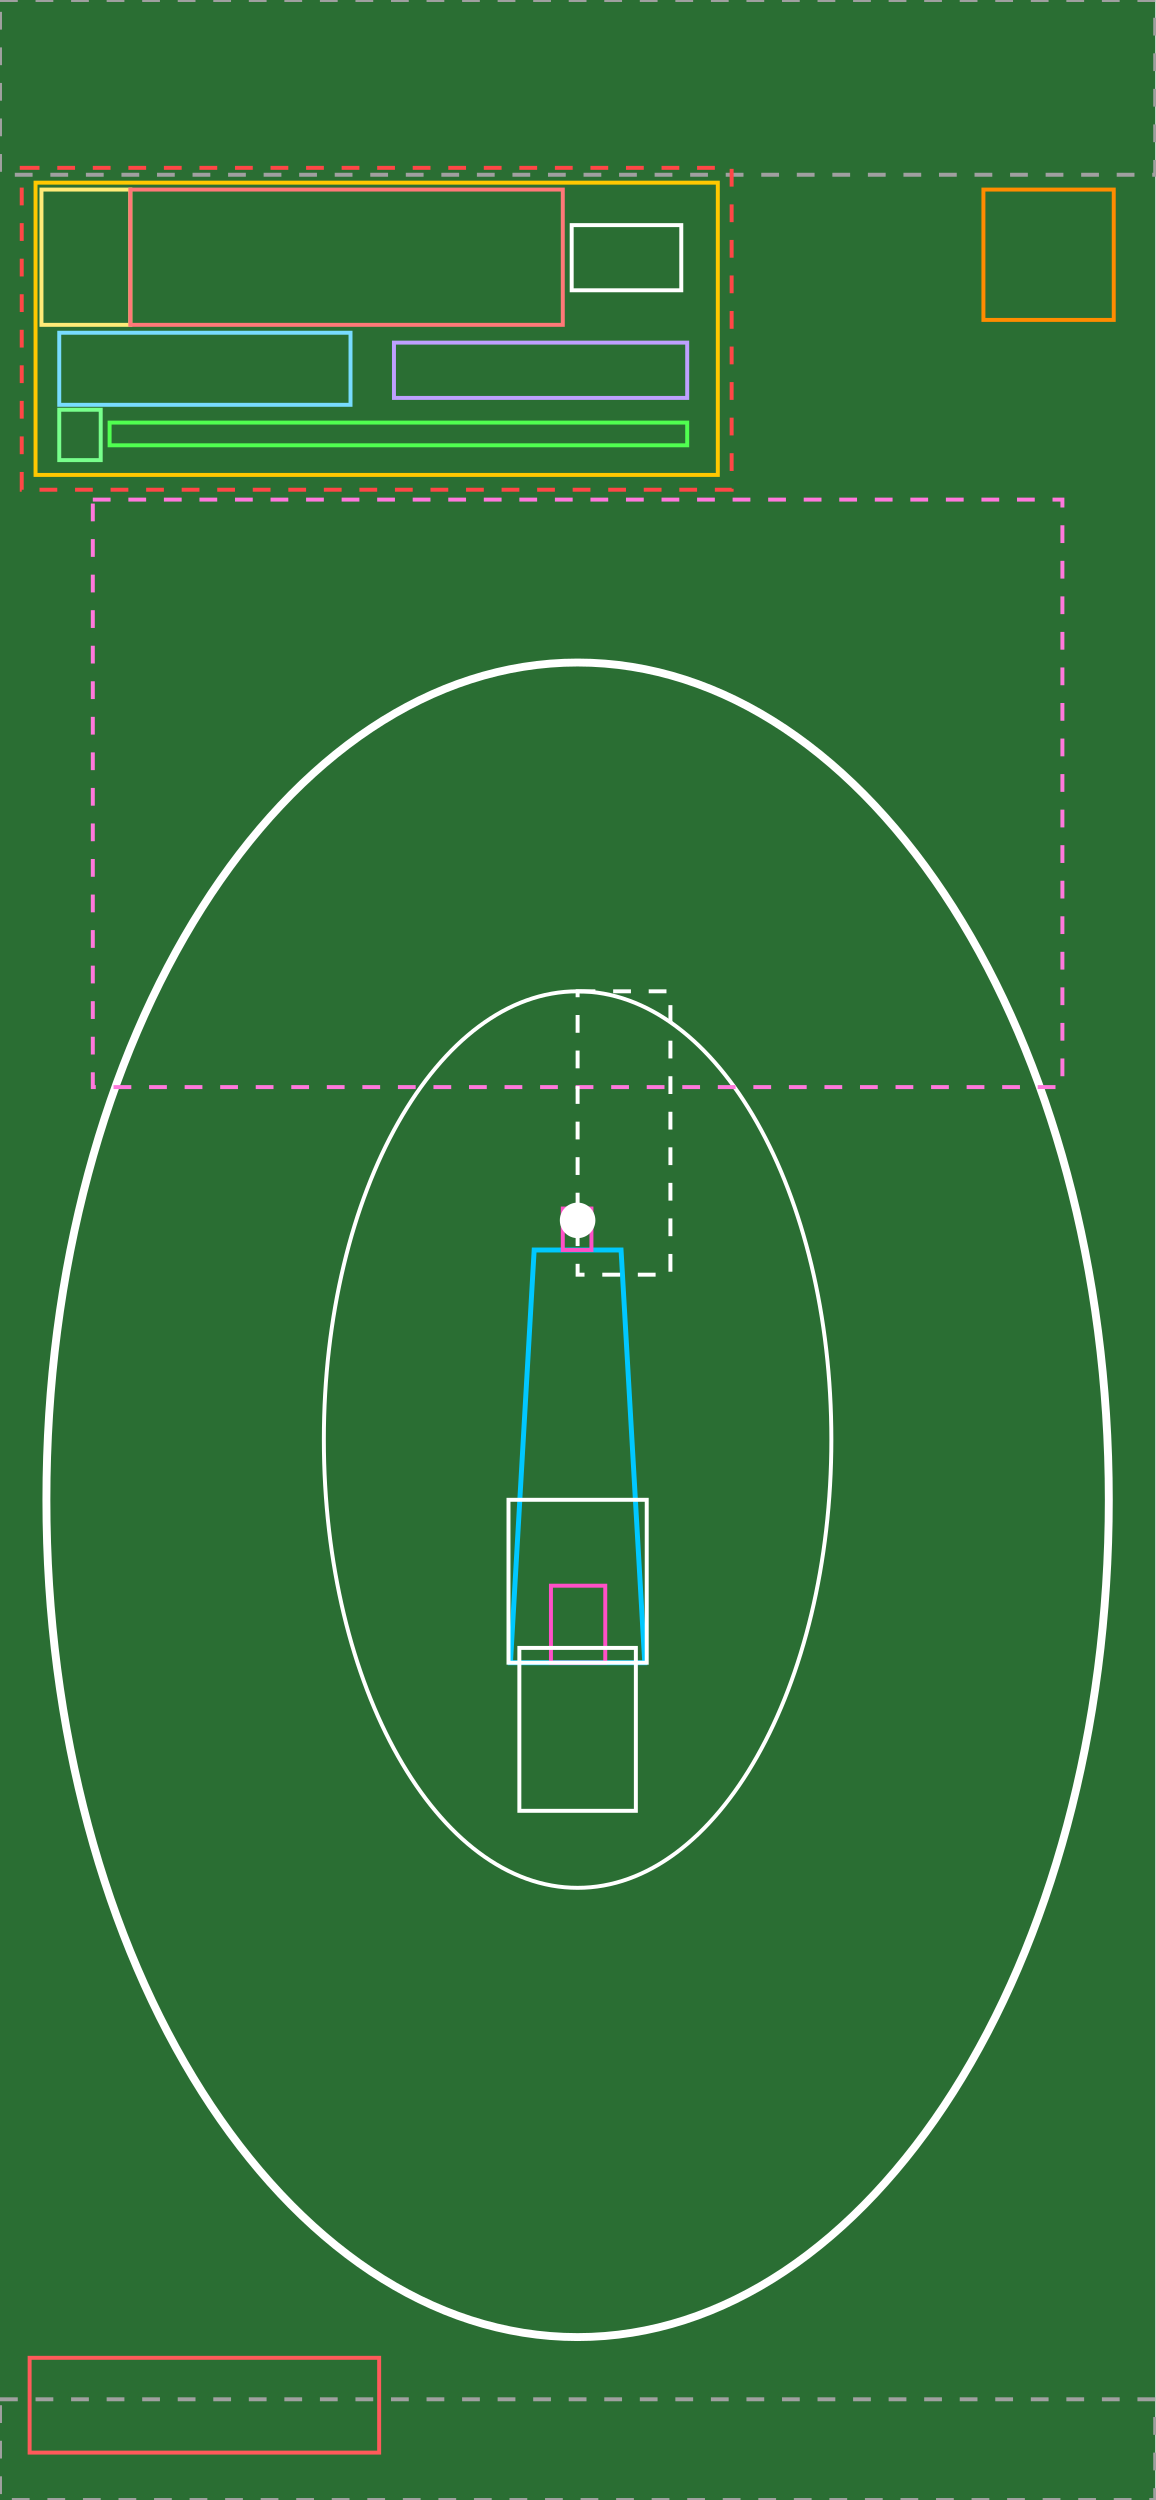
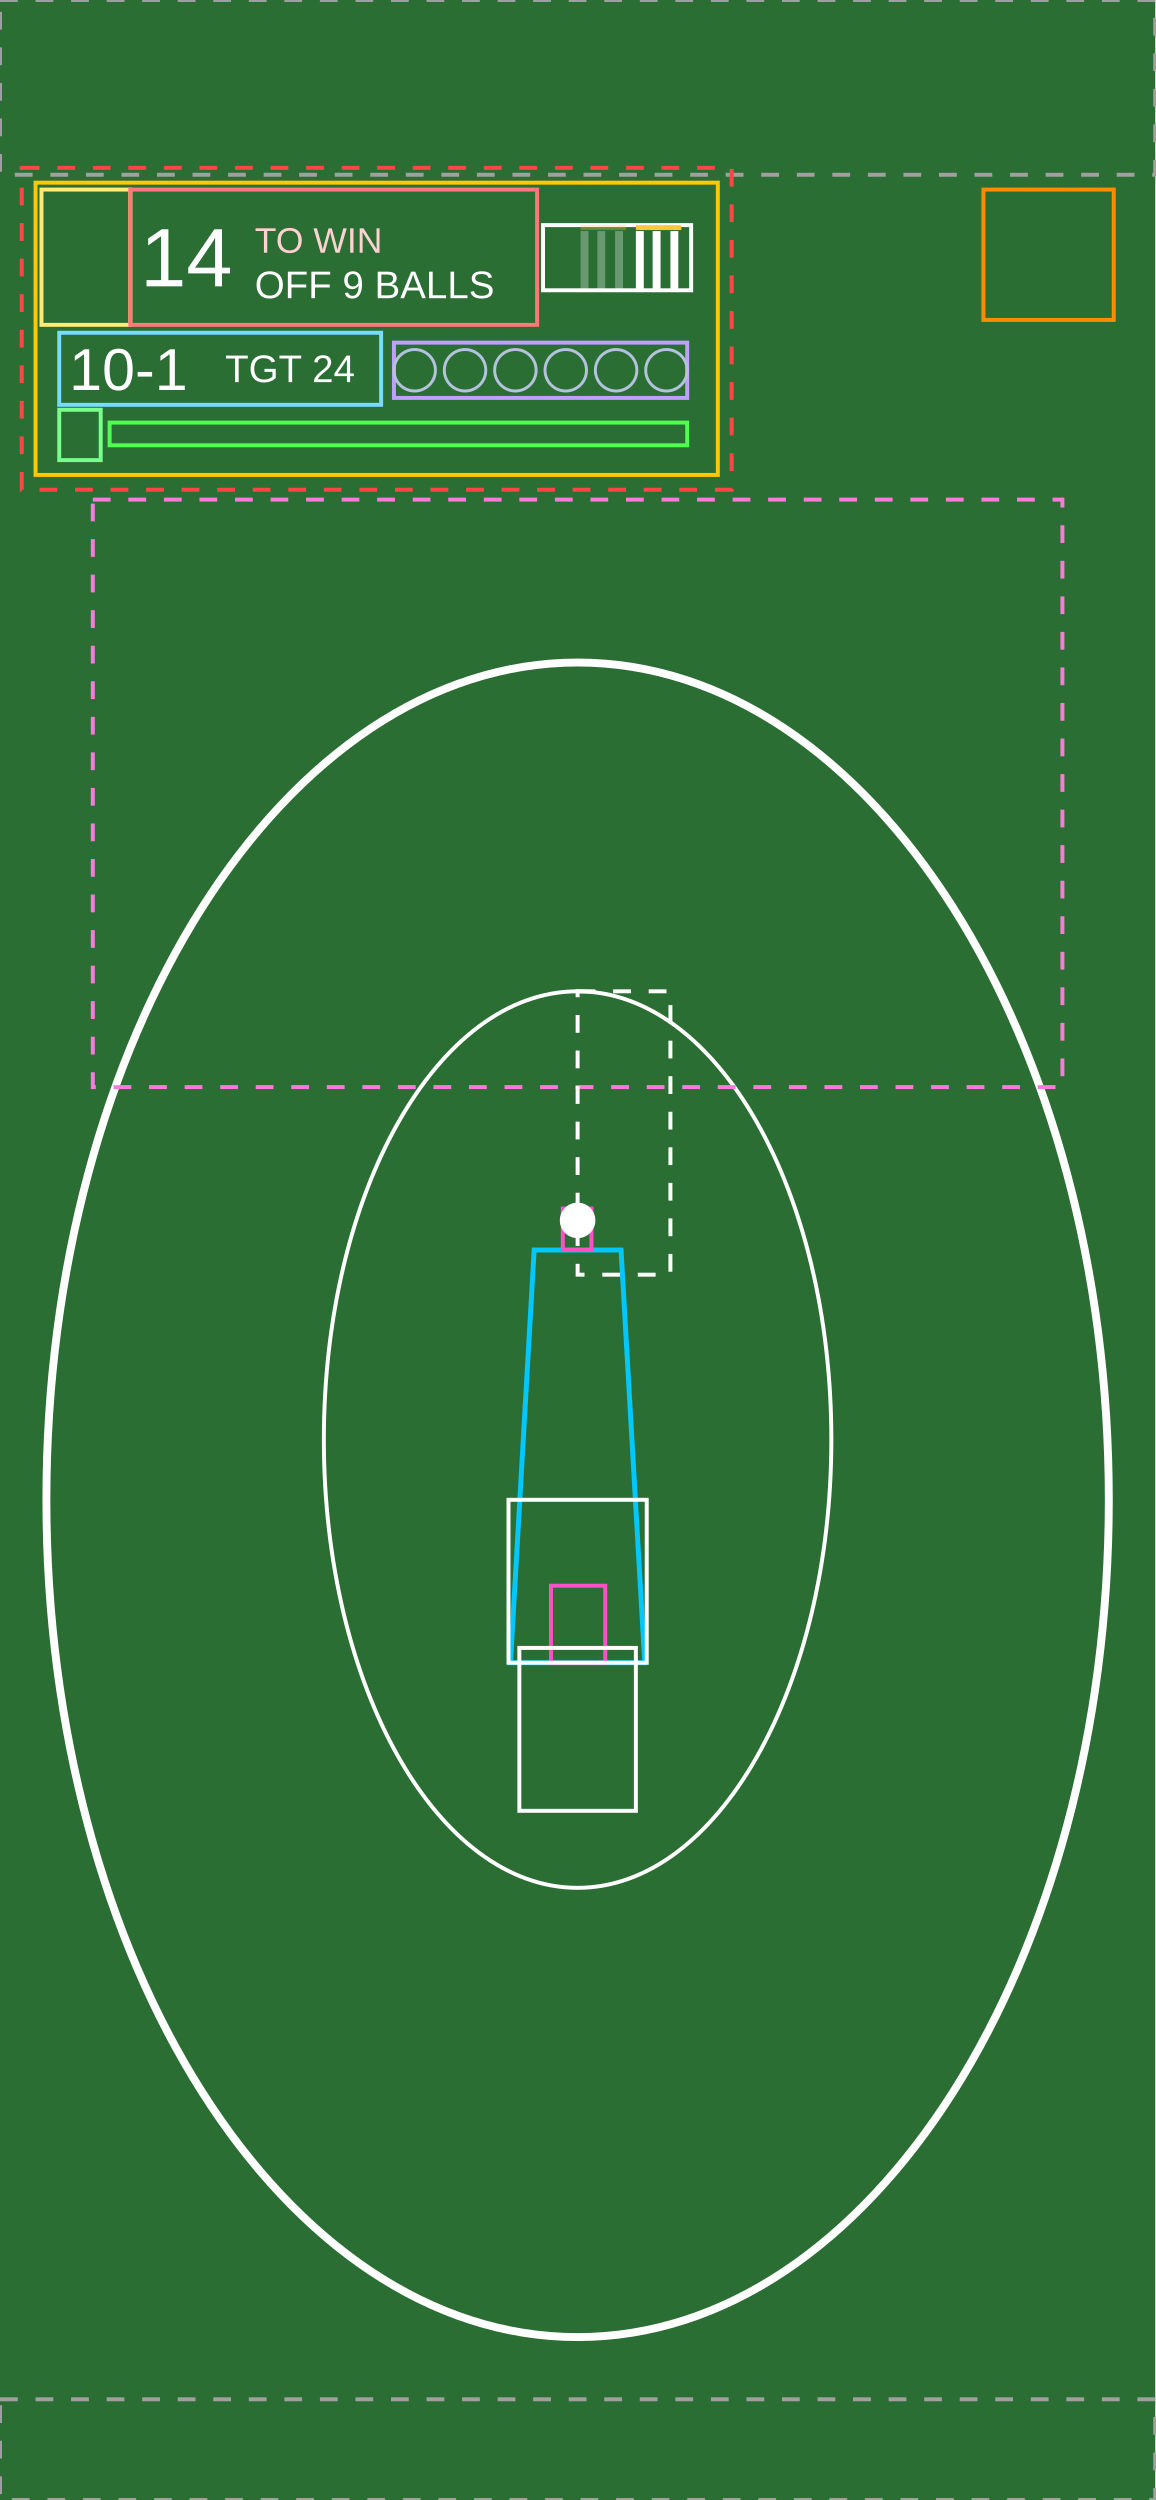
<svg xmlns="http://www.w3.org/2000/svg" width="1170" height="2532" viewBox="0 0 1170 2532">
  <rect id="phone 1170x2532" width="1170" height="2532" fill="#2a6e33" />
  <g id="FIELD">
    <ellipse id="boundary rope" cx="585" cy="1519" rx="538" ry="848" fill="none" stroke="#fff" stroke-width="8" />
    <ellipse id="30-yard ring" cx="585" cy="1458" rx="257" ry="454" fill="none" stroke="#fff" stroke-width="4" />
    <polygon id="pitch" points="541,1266 629,1266 653,1684 517,1684" fill="none" stroke="#00c8ff" stroke-width="5" />
    <rect id="stumps far" x="570" y="1224" width="29" height="42" fill="none" stroke="#ff50c8" stroke-width="4" />
    <rect id="stumps near" x="558" y="1606" width="55" height="78" fill="none" stroke="#ff50c8" stroke-width="4" />
    <circle id="umpire" cx="585" cy="1236" r="18" fill="#fff" />
  </g>
  <g id="PLAY ZONES">
    <rect id="SAFE AREA (status bar)" x="0" y="0" width="1170" height="177" fill="none" stroke="#a0a0a0" stroke-width="4" stroke-dasharray="18 18" />
    <rect id="HOME BAR" x="0" y="2430" width="1170" height="102" fill="none" stroke="#a0a0a0" stroke-width="4" stroke-dasharray="18 18" />
    <rect id="POP-UP WORDS (FOUR! SIX! OUT!)" x="94" y="506" width="982" height="595" fill="none" stroke="#ff78dc" stroke-width="4" stroke-dasharray="18 18" />
    <rect id="BOWLER RUN-UP" x="585" y="1004" width="94" height="287" fill="none" stroke="#ffffff" stroke-width="4" stroke-dasharray="18 18" />
    <rect id="BATTER" x="515" y="1519" width="140" height="165" fill="none" stroke="#ffffff" stroke-width="4" />
    <rect id="KEEPER" x="526" y="1669" width="118" height="165" fill="none" stroke="#ffffff" stroke-width="4" />
    <rect id="lastover_glow" x="22" y="170" width="719" height="326" fill="none" stroke="#ff4646" stroke-width="4" stroke-dasharray="18 18" />
  </g>
  <g id="HUD">
    <rect id="SCOREBOARD" x="36" y="185" width="691" height="296" fill="none" stroke="#ffc800" stroke-width="4" />
    <rect id="PAUSE" x="996" y="192" width="132" height="132" fill="none" stroke="#ff8c00" stroke-width="4" />
-     <rect id="NAME TAG" x="30" y="2388" width="354" height="96" fill="none" stroke="#ff5a5a" stroke-width="4" />
  </g>
  <g id="SCOREBOARD PARTS">
    <rect id="BADGE" x="42" y="192" width="90" height="137" fill="none" stroke="#ffeb78" stroke-width="4" />
-     <rect id="CHASE: 14 TO WIN OFF 9" x="132" y="192" width="438" height="137" fill="none" stroke="#ff7878" stroke-width="4" />
-     <rect id="WKTS" x="579" y="228" width="111" height="66" fill="none" stroke="#ffffff" stroke-width="4" />
-     <rect id="SCORE + TGT" x="60" y="337" width="295" height="73" fill="none" stroke="#78dcff" stroke-width="4" />
+     <rect id="CHASE: 14 TO WIN OFF 9" x="132" y="192" width="412" height="137" fill="none" stroke="#ff7878" stroke-width="4" />
+     <text id="sb_chase_line · 14 · 28px" x="142" y="290" font-family="Lilita One, Arial" font-size="84" fill="#fff">14</text>
+     <text id="sb_chase_line · TO WIN · 12px" x="258" y="256" font-family="Lilita One, Arial" font-size="36" fill="#ffd2d2">TO WIN</text>
+     <text id="sb_chase_line · OFF 9 BALLS · 13px" x="258" y="302" font-family="Lilita One, Arial" font-size="39" fill="#fff">OFF 9 BALLS</text>
+     <rect id="WKTS" x="550" y="228" width="150" height="66" fill="none" stroke="#ffffff" stroke-width="4" />
+     <g id="stump set 1" opacity="0.3">
+       <rect x="588" y="234" width="8" height="60" fill="#fff" />
+       <rect x="605" y="234" width="8" height="60" fill="#fff" />
+       <rect x="623" y="234" width="8" height="60" fill="#fff" />
+       <rect x="588" y="228" width="46" height="5" fill="#ffc93a" />
+     </g>
+     <g id="stump set 2" opacity="1">
+       <rect x="644" y="234" width="8" height="60" fill="#fff" />
+       <rect x="661" y="234" width="8" height="60" fill="#fff" />
+       <rect x="679" y="234" width="8" height="60" fill="#fff" />
+       <rect x="644" y="228" width="46" height="5" fill="#ffc93a" />
+     </g>
+     <rect id="SCORE + TGT" x="60" y="337" width="326" height="73" fill="none" stroke="#78dcff" stroke-width="4" />
+     <text id="sb_score_target · 10-1 · 20px" x="70" y="395" font-family="Lilita One, Arial" font-size="60" fill="#fff">10-1</text>
+     <text id="sb_score_target · TGT 24 · 13px" x="228" y="387" font-family="Lilita One, Arial" font-size="39" fill="#fff">TGT 24</text>
    <rect id="THIS OVER x6" x="399" y="347" width="297" height="56" fill="none" stroke="#bea0ff" stroke-width="4" />
+     <circle id="ball 1" cx="420" cy="375" r="21" fill="none" stroke="#b4c2dd" stroke-width="3" />
+     <circle id="ball 2" cx="471" cy="375" r="21" fill="none" stroke="#b4c2dd" stroke-width="3" />
+     <circle id="ball 3" cx="522" cy="375" r="21" fill="none" stroke="#b4c2dd" stroke-width="3" />
+     <circle id="ball 4" cx="573" cy="375" r="21" fill="none" stroke="#b4c2dd" stroke-width="3" />
+     <circle id="ball 5" cx="624" cy="375" r="21" fill="none" stroke="#b4c2dd" stroke-width="3" />
+     <circle id="ball 6" cx="675" cy="375" r="21" fill="none" stroke="#b4c2dd" stroke-width="3" />
    <rect id="sb_energy_icon" x="60" y="415" width="42" height="51" fill="none" stroke="#78ff8c" stroke-width="4" />
    <rect id="ENERGY" x="111" y="428" width="585" height="23" fill="none" stroke="#50ff50" stroke-width="4" />
  </g>
</svg>
